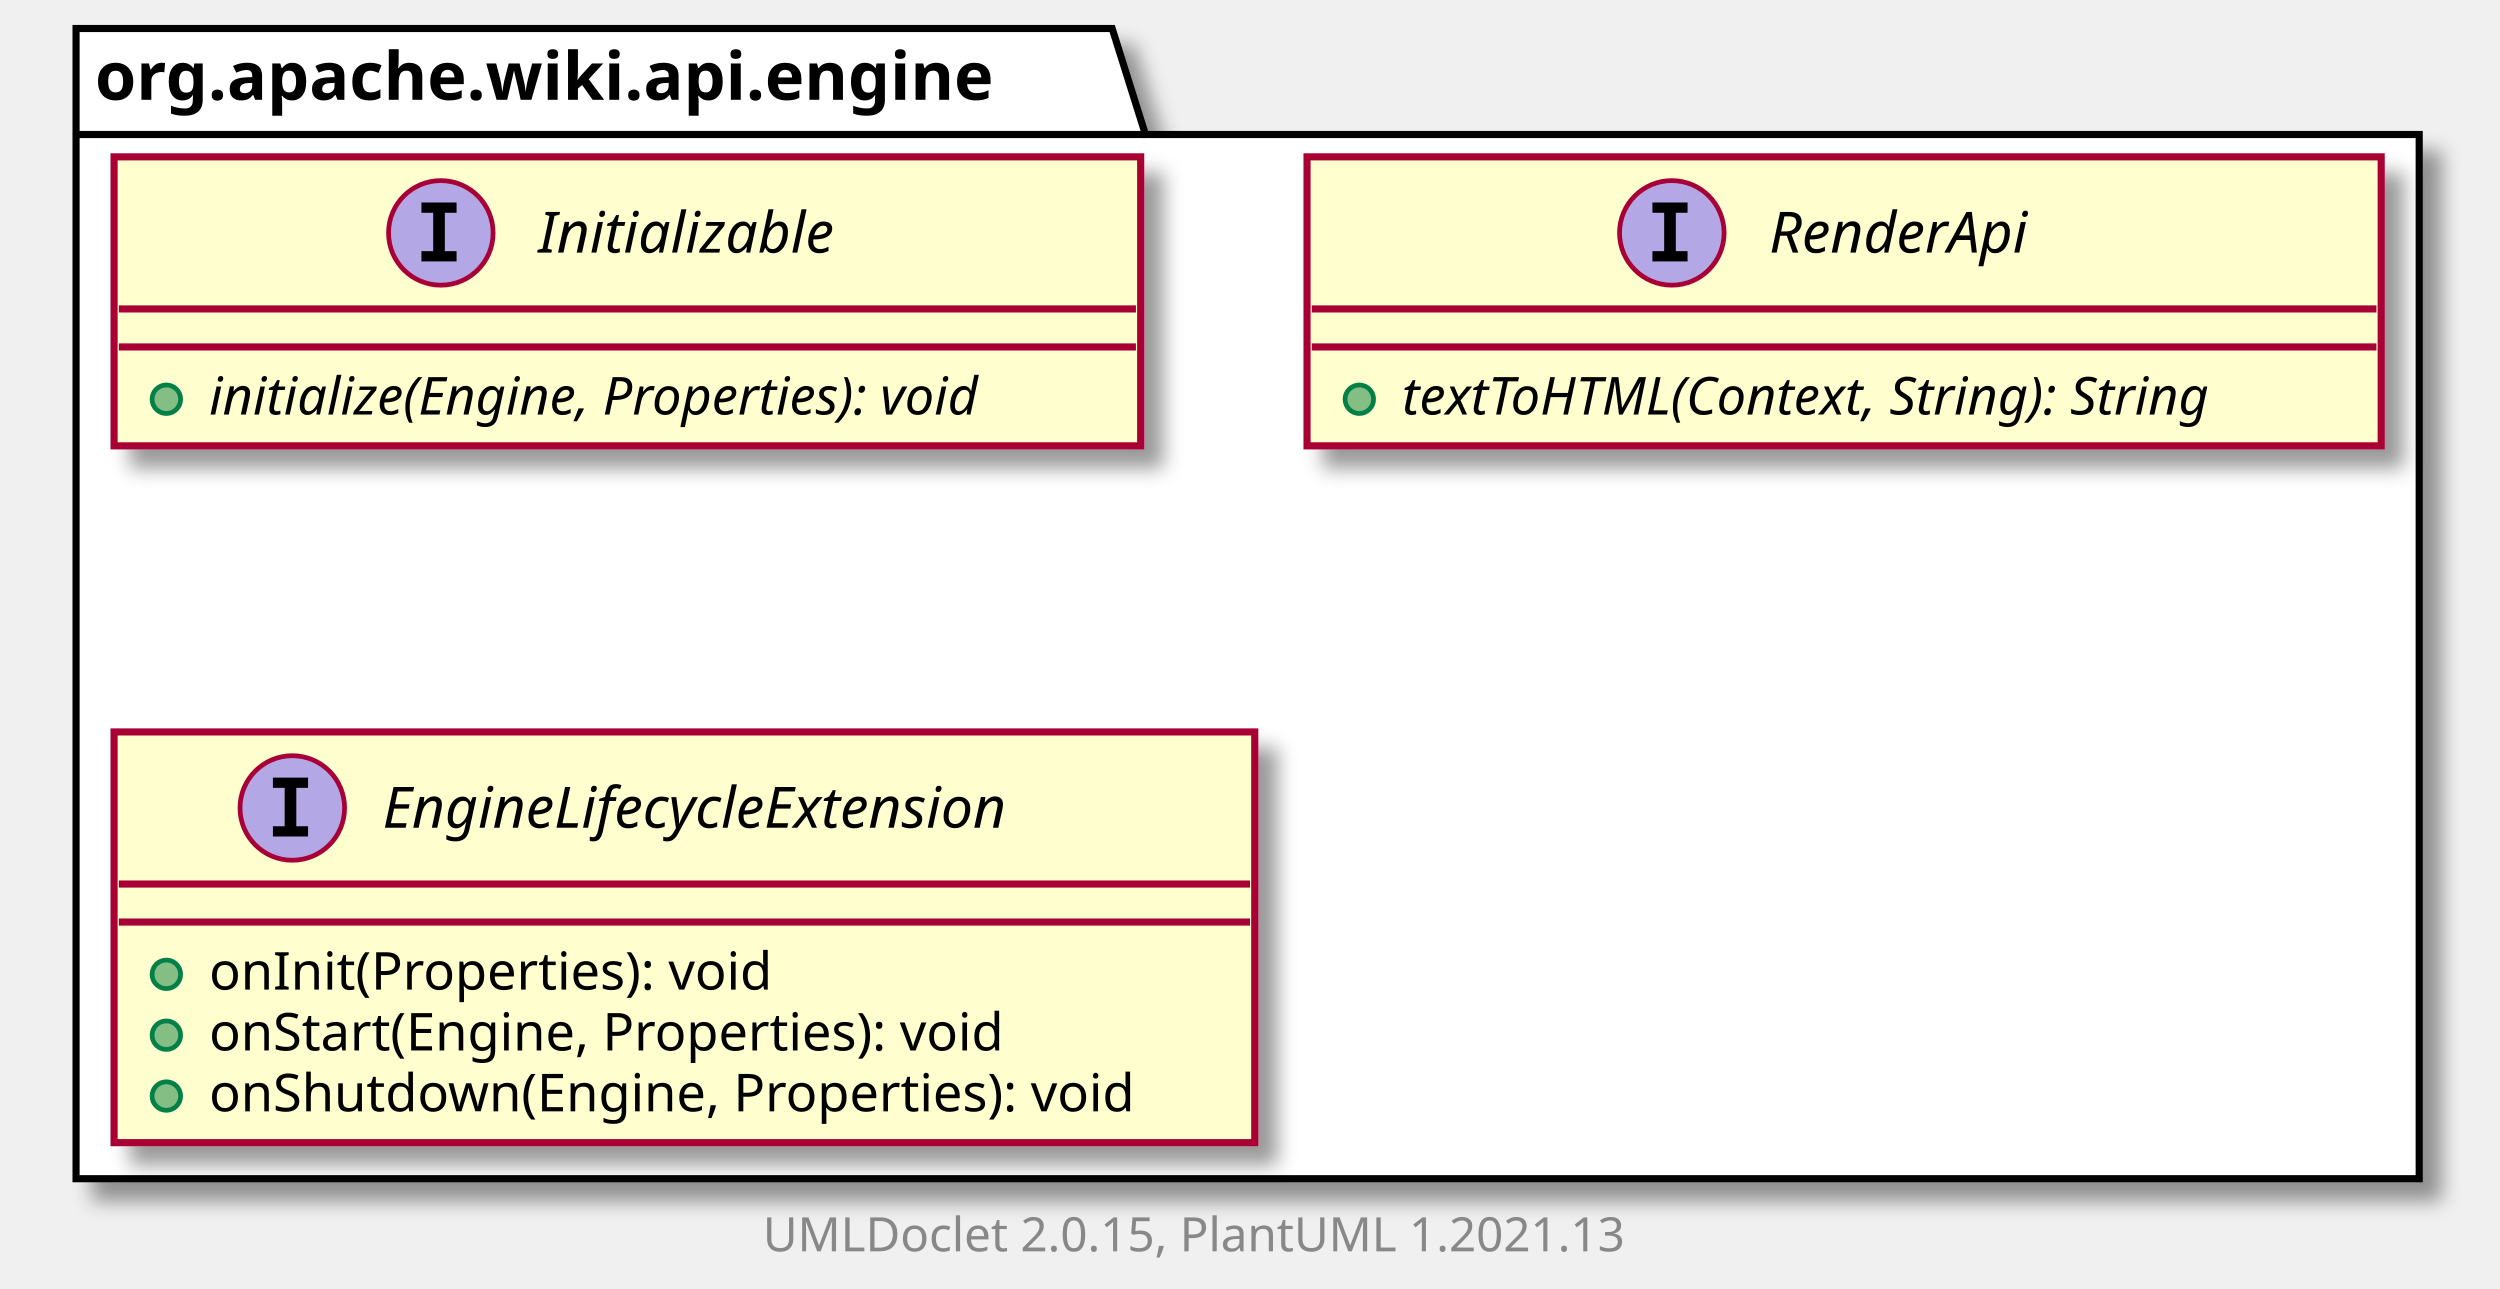
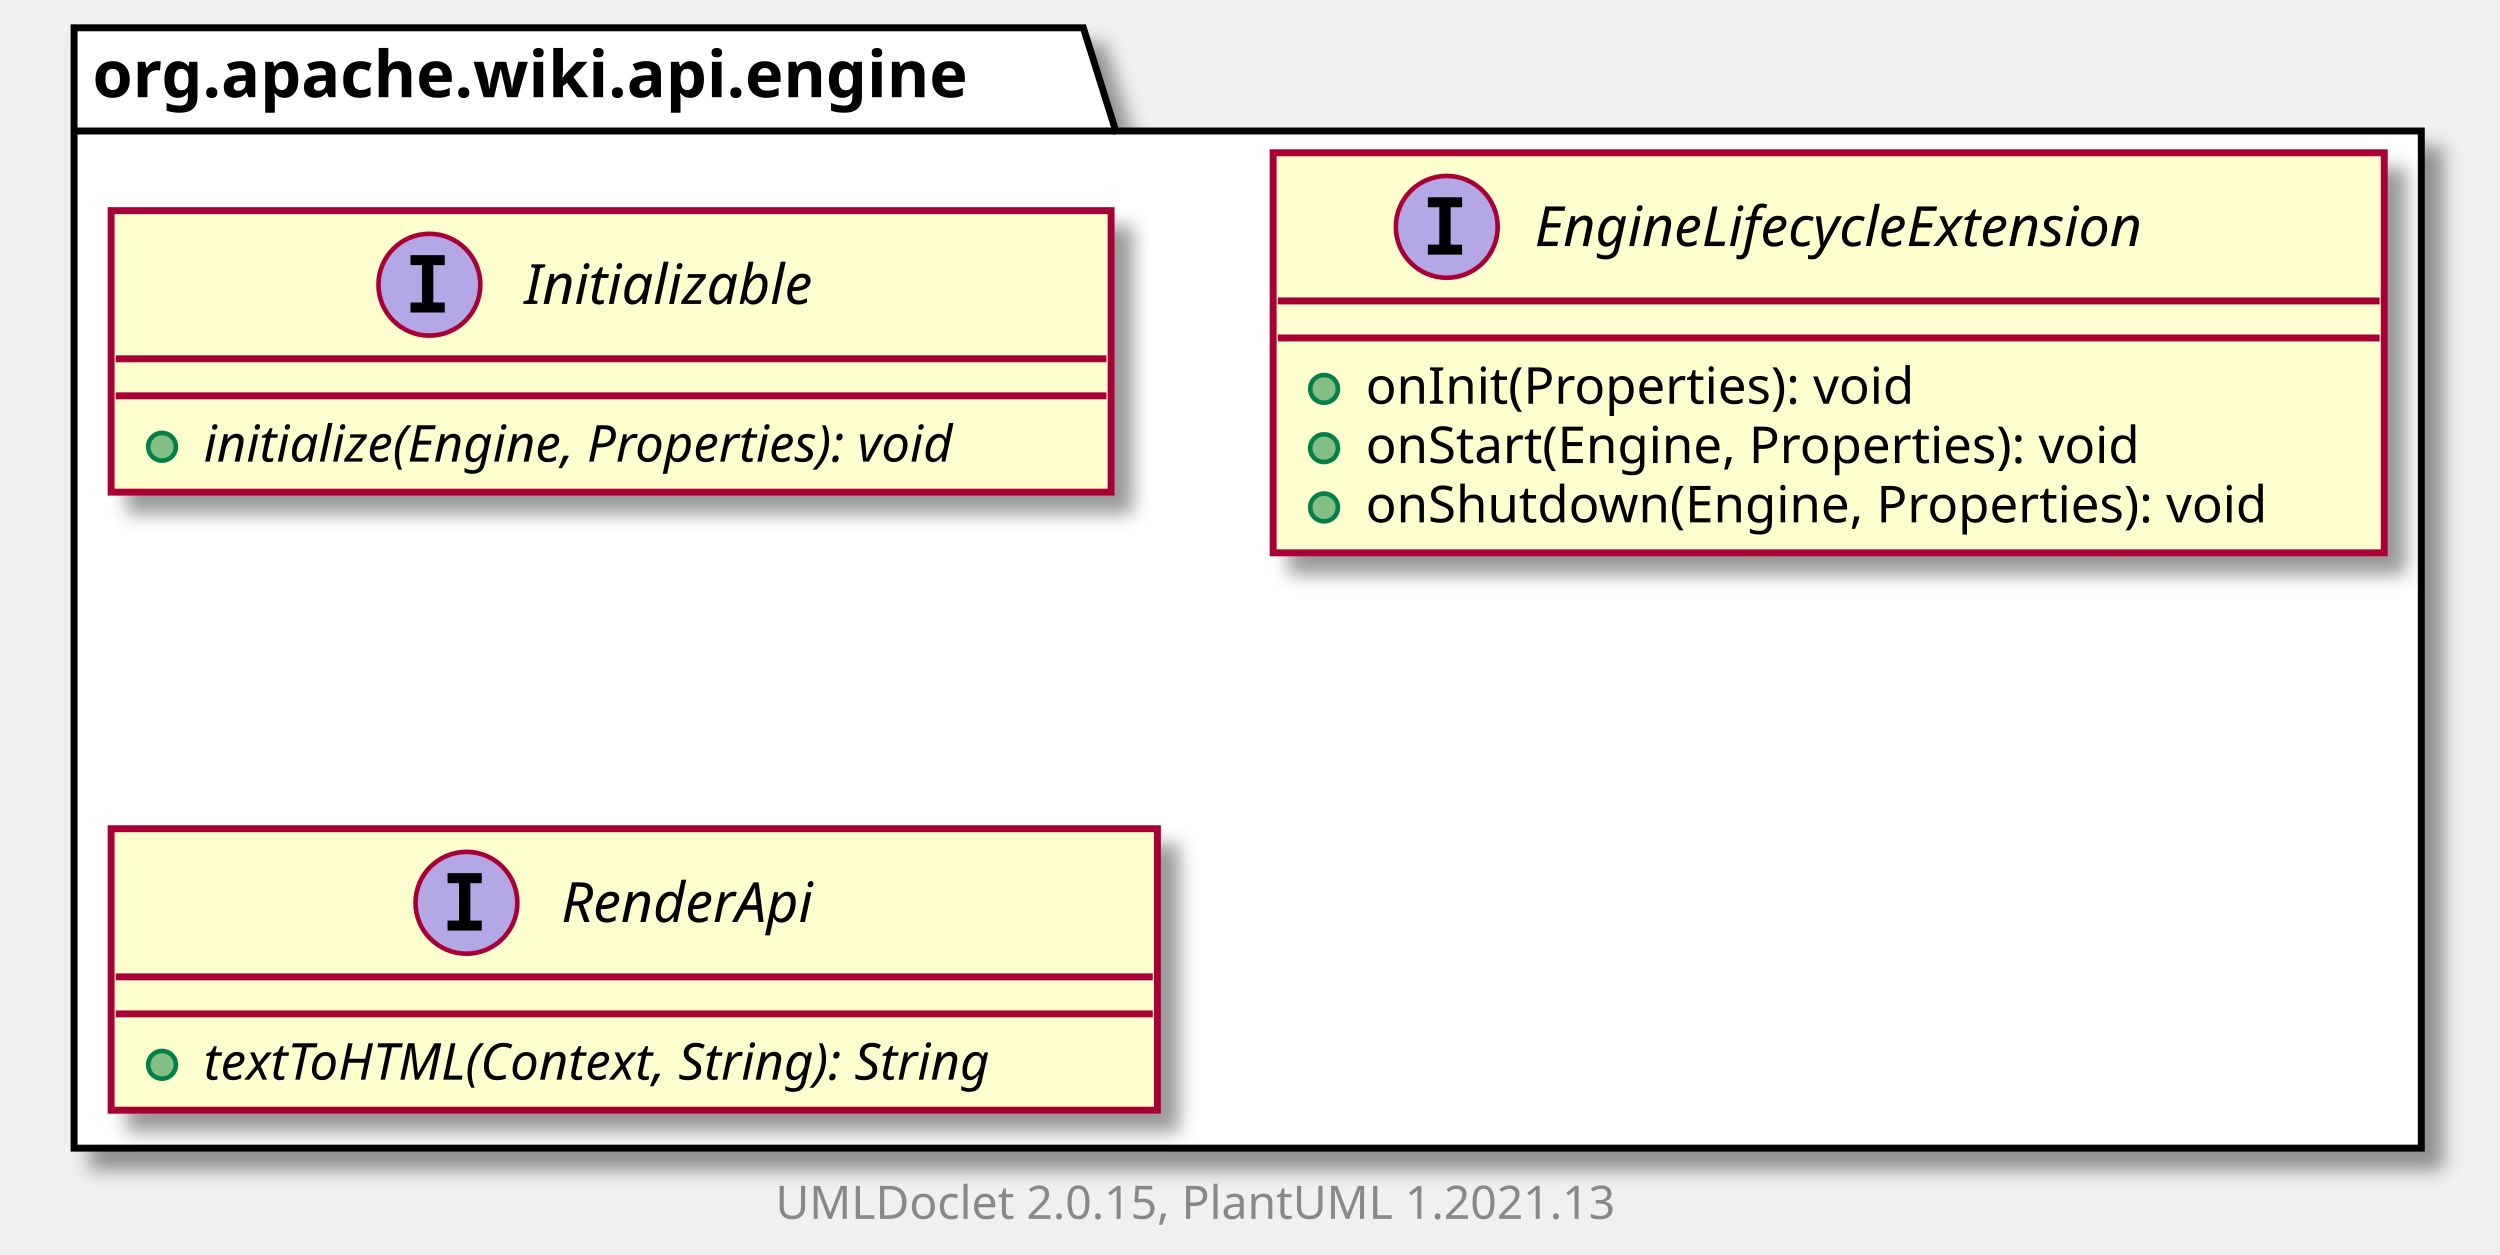
- <svg xmlns="http://www.w3.org/2000/svg" xmlns:xlink="http://www.w3.org/1999/xlink" contentScriptType="application/ecmascript" contentStyleType="text/css" height="271px" preserveAspectRatio="none" style="width:526px;height:271px;background:#FFFFFF;" version="1.1" viewBox="0 0 526 271" width="526px" zoomAndPan="magnify">
+ <svg xmlns="http://www.w3.org/2000/svg" xmlns:xlink="http://www.w3.org/1999/xlink" contentScriptType="application/ecmascript" contentStyleType="text/css" height="271px" preserveAspectRatio="none" style="width:540px;height:271px;background:#FFFFFF;" version="1.1" viewBox="0 0 540 271" width="540px" zoomAndPan="magnify">
  <defs>
-     <filter height="300%" id="f1v4p8h3a7bc81" width="300%" x="-1" y="-1">
+     <filter height="300%" id="fjjmsppzeevcp" width="300%" x="-1" y="-1">
      <feGaussianBlur result="blurOut" stdDeviation="2.0" />
      <feColorMatrix in="blurOut" result="blurOut2" type="matrix" values="0 0 0 0 0 0 0 0 0 0 0 0 0 0 0 0 0 0 .4 0" />
      <feOffset dx="4.0" dy="4.0" in="blurOut2" result="blurOut3" />
      <feBlend in="SourceGraphic" in2="blurOut3" mode="normal" />
    </filter>
  </defs>
  <g>
-     <polygon fill="#FFFFFF" filter="url(#f1v4p8h3a7bc81)" points="16,6,234,6,241,28.297,509,28.297,509,248,16,248,16,6" style="stroke:#000000;stroke-width:1.5;" />
+     <polygon fill="#FFFFFF" filter="url(#fjjmsppzeevcp)" points="16,6,234,6,241,28.297,523,28.297,523,248,16,248,16,6" style="stroke:#000000;stroke-width:1.5;" />
    <line style="stroke:#000000;stroke-width:1.5;" x1="16" x2="241" y1="28.297" y2="28.297" />
    <text fill="#000000" font-family="sans-serif" font-size="14" font-weight="bold" lengthAdjust="spacing" textLength="212" x="20" y="20.995">org.apache.wiki.api.engine</text>
    <a href="Initializable.html" target="_top" title="Initializable.html" xlink:actuate="onRequest" xlink:href="Initializable.html" xlink:show="new" xlink:title="Initializable.html" xlink:type="simple">
-       <rect codeLine="3" fill="#FEFECE" filter="url(#f1v4p8h3a7bc81)" height="60.805" id="org.apache.wiki.api.engine.Initializable" style="stroke:#A80036;stroke-width:1.5;" width="216" x="24" y="33" />
-       <ellipse cx="92.75" cy="49" fill="#B4A7E5" rx="11" ry="11" style="stroke:#A80036;stroke-width:1.0;" />
-       <path d="M88.672,44.766 L88.672,42.609 L96.062,42.609 L96.062,44.766 L93.594,44.766 L93.594,52.844 L96.062,52.844 L96.062,55 L88.672,55 L88.672,52.844 L91.141,52.844 L91.141,44.766 L88.672,44.766 Z " fill="#000000" />
-       <text fill="#000000" font-family="sans-serif" font-size="12" font-style="italic" lengthAdjust="spacing" textLength="70" x="113.25" y="53.154">Initializable</text>
-       <line style="stroke:#A80036;stroke-width:1.5;" x1="25" x2="239" y1="65" y2="65" />
-       <line style="stroke:#A80036;stroke-width:1.5;" x1="25" x2="239" y1="73" y2="73" />
-       <ellipse cx="35" cy="84" fill="#84BE84" rx="3" ry="3" style="stroke:#038048;stroke-width:1.0;" />
-       <text fill="#000000" font-family="sans-serif" font-size="11" font-style="italic" lengthAdjust="spacing" textLength="190" x="44" y="87.21">initialize(Engine, Properties): void</text>
+       <rect codeLine="3" fill="#FEFECE" filter="url(#fjjmsppzeevcp)" height="60.805" id="org.apache.wiki.api.engine.Initializable" style="stroke:#A80036;stroke-width:1.5;" width="216" x="24" y="45.5" />
+       <ellipse cx="92.75" cy="61.5" fill="#B4A7E5" rx="11" ry="11" style="stroke:#A80036;stroke-width:1.0;" />
+       <path d="M88.672,57.266 L88.672,55.109 L96.062,55.109 L96.062,57.266 L93.594,57.266 L93.594,65.344 L96.062,65.344 L96.062,67.5 L88.672,67.5 L88.672,65.344 L91.141,65.344 L91.141,57.266 L88.672,57.266 Z " fill="#000000" />
+       <text fill="#000000" font-family="sans-serif" font-size="12" font-style="italic" lengthAdjust="spacing" textLength="70" x="113.25" y="65.654">Initializable</text>
+       <line style="stroke:#A80036;stroke-width:1.5;" x1="25" x2="239" y1="77.5" y2="77.5" />
+       <line style="stroke:#A80036;stroke-width:1.5;" x1="25" x2="239" y1="85.5" y2="85.5" />
+       <ellipse cx="35" cy="96.5" fill="#84BE84" rx="3" ry="3" style="stroke:#038048;stroke-width:1.0;" />
+       <text fill="#000000" font-family="sans-serif" font-size="11" font-style="italic" lengthAdjust="spacing" textLength="190" x="44" y="99.71">initialize(Engine, Properties): void</text>
+     </a>
+     <a href="EngineLifecycleExtension.html" target="_top" title="EngineLifecycleExtension.html" xlink:actuate="onRequest" xlink:href="EngineLifecycleExtension.html" xlink:show="new" xlink:title="EngineLifecycleExtension.html" xlink:type="simple">
+       <rect codeLine="7" fill="#FEFECE" filter="url(#fjjmsppzeevcp)" height="86.414" id="org.apache.wiki.api.engine.EngineLifecycleExtension" style="stroke:#A80036;stroke-width:1.5;" width="240" x="275" y="33" />
+       <ellipse cx="312.5" cy="49" fill="#B4A7E5" rx="11" ry="11" style="stroke:#A80036;stroke-width:1.0;" />
+       <path d="M308.422,44.766 L308.422,42.609 L315.812,42.609 L315.812,44.766 L313.344,44.766 L313.344,52.844 L315.812,52.844 L315.812,55 L308.422,55 L308.422,52.844 L310.891,52.844 L310.891,44.766 L308.422,44.766 Z " fill="#000000" />
+       <text fill="#000000" font-family="sans-serif" font-size="12" font-style="italic" lengthAdjust="spacing" textLength="158" x="331.5" y="53.154">EngineLifecycleExtension</text>
+       <line style="stroke:#A80036;stroke-width:1.5;" x1="276" x2="514" y1="65" y2="65" />
+       <line style="stroke:#A80036;stroke-width:1.5;" x1="276" x2="514" y1="73" y2="73" />
+       <ellipse cx="286" cy="84" fill="#84BE84" rx="3" ry="3" style="stroke:#038048;stroke-width:1.0;" />
+       <text fill="#000000" font-family="sans-serif" font-size="11" lengthAdjust="spacing" textLength="129" x="295" y="87.21">onInit(Properties): void</text>
+       <ellipse cx="286" cy="96.805" fill="#84BE84" rx="3" ry="3" style="stroke:#038048;stroke-width:1.0;" />
+       <text fill="#000000" font-family="sans-serif" font-size="11" lengthAdjust="spacing" textLength="186" x="295" y="100.015">onStart(Engine, Properties): void</text>
+       <ellipse cx="286" cy="109.609" fill="#84BE84" rx="3" ry="3" style="stroke:#038048;stroke-width:1.0;" />
+       <text fill="#000000" font-family="sans-serif" font-size="11" lengthAdjust="spacing" textLength="214" x="295" y="112.82">onShutdown(Engine, Properties): void</text>
    </a>
    <a href="RenderApi.html" target="_top" title="RenderApi.html" xlink:actuate="onRequest" xlink:href="RenderApi.html" xlink:show="new" xlink:title="RenderApi.html" xlink:type="simple">
-       <rect codeLine="7" fill="#FEFECE" filter="url(#f1v4p8h3a7bc81)" height="60.805" id="org.apache.wiki.api.engine.RenderApi" style="stroke:#A80036;stroke-width:1.5;" width="226" x="275" y="33" />
-       <ellipse cx="351.75" cy="49" fill="#B4A7E5" rx="11" ry="11" style="stroke:#A80036;stroke-width:1.0;" />
-       <path d="M347.672,44.766 L347.672,42.609 L355.062,42.609 L355.062,44.766 L352.594,44.766 L352.594,52.844 L355.062,52.844 L355.062,55 L347.672,55 L347.672,52.844 L350.141,52.844 L350.141,44.766 L347.672,44.766 Z " fill="#000000" />
-       <text fill="#000000" font-family="sans-serif" font-size="12" font-style="italic" lengthAdjust="spacing" textLength="64" x="372.25" y="53.154">RenderApi</text>
-       <line style="stroke:#A80036;stroke-width:1.5;" x1="276" x2="500" y1="65" y2="65" />
-       <line style="stroke:#A80036;stroke-width:1.5;" x1="276" x2="500" y1="73" y2="73" />
-       <ellipse cx="286" cy="84" fill="#84BE84" rx="3" ry="3" style="stroke:#038048;stroke-width:1.0;" />
-       <text fill="#000000" font-family="sans-serif" font-size="11" font-style="italic" lengthAdjust="spacing" textLength="200" x="295" y="87.21">textToHTML(Context, String): String</text>
+       <rect codeLine="13" fill="#FEFECE" filter="url(#fjjmsppzeevcp)" height="60.805" id="org.apache.wiki.api.engine.RenderApi" style="stroke:#A80036;stroke-width:1.5;" width="226" x="24" y="179" />
+       <ellipse cx="100.75" cy="195" fill="#B4A7E5" rx="11" ry="11" style="stroke:#A80036;stroke-width:1.0;" />
+       <path d="M96.672,190.766 L96.672,188.609 L104.062,188.609 L104.062,190.766 L101.594,190.766 L101.594,198.844 L104.062,198.844 L104.062,201 L96.672,201 L96.672,198.844 L99.141,198.844 L99.141,190.766 L96.672,190.766 Z " fill="#000000" />
+       <text fill="#000000" font-family="sans-serif" font-size="12" font-style="italic" lengthAdjust="spacing" textLength="64" x="121.25" y="199.154">RenderApi</text>
+       <line style="stroke:#A80036;stroke-width:1.5;" x1="25" x2="249" y1="211" y2="211" />
+       <line style="stroke:#A80036;stroke-width:1.5;" x1="25" x2="249" y1="219" y2="219" />
+       <ellipse cx="35" cy="230" fill="#84BE84" rx="3" ry="3" style="stroke:#038048;stroke-width:1.0;" />
+       <text fill="#000000" font-family="sans-serif" font-size="11" font-style="italic" lengthAdjust="spacing" textLength="200" x="44" y="233.21">textToHTML(Context, String): String</text>
    </a>
-     <a href="EngineLifecycleExtension.html" target="_top" title="EngineLifecycleExtension.html" xlink:actuate="onRequest" xlink:href="EngineLifecycleExtension.html" xlink:show="new" xlink:title="EngineLifecycleExtension.html" xlink:type="simple">
-       <rect codeLine="11" fill="#FEFECE" filter="url(#f1v4p8h3a7bc81)" height="86.414" id="org.apache.wiki.api.engine.EngineLifecycleExtension" style="stroke:#A80036;stroke-width:1.5;" width="240" x="24" y="154" />
-       <ellipse cx="61.5" cy="170" fill="#B4A7E5" rx="11" ry="11" style="stroke:#A80036;stroke-width:1.0;" />
-       <path d="M57.422,165.766 L57.422,163.609 L64.812,163.609 L64.812,165.766 L62.344,165.766 L62.344,173.844 L64.812,173.844 L64.812,176 L57.422,176 L57.422,173.844 L59.891,173.844 L59.891,165.766 L57.422,165.766 Z " fill="#000000" />
-       <text fill="#000000" font-family="sans-serif" font-size="12" font-style="italic" lengthAdjust="spacing" textLength="158" x="80.5" y="174.154">EngineLifecycleExtension</text>
-       <line style="stroke:#A80036;stroke-width:1.5;" x1="25" x2="263" y1="186" y2="186" />
-       <line style="stroke:#A80036;stroke-width:1.5;" x1="25" x2="263" y1="194" y2="194" />
-       <ellipse cx="35" cy="205" fill="#84BE84" rx="3" ry="3" style="stroke:#038048;stroke-width:1.0;" />
-       <text fill="#000000" font-family="sans-serif" font-size="11" lengthAdjust="spacing" textLength="129" x="44" y="208.21">onInit(Properties): void</text>
-       <ellipse cx="35" cy="217.805" fill="#84BE84" rx="3" ry="3" style="stroke:#038048;stroke-width:1.0;" />
-       <text fill="#000000" font-family="sans-serif" font-size="11" lengthAdjust="spacing" textLength="186" x="44" y="221.015">onStart(Engine, Properties): void</text>
-       <ellipse cx="35" cy="230.609" fill="#84BE84" rx="3" ry="3" style="stroke:#038048;stroke-width:1.0;" />
-       <text fill="#000000" font-family="sans-serif" font-size="11" lengthAdjust="spacing" textLength="214" x="44" y="233.82">onShutdown(Engine, Properties): void</text>
-     </a>
-     <text fill="#888888" font-family="sans-serif" font-size="10" lengthAdjust="spacing" textLength="192" x="160.5" y="263.282">UMLDoclet 2.0.15, PlantUML 1.2021.13</text>
+     <text fill="#888888" font-family="sans-serif" font-size="10" lengthAdjust="spacing" textLength="192" x="167.5" y="263.282">UMLDoclet 2.0.15, PlantUML 1.2021.13</text>
  </g>
</svg>
